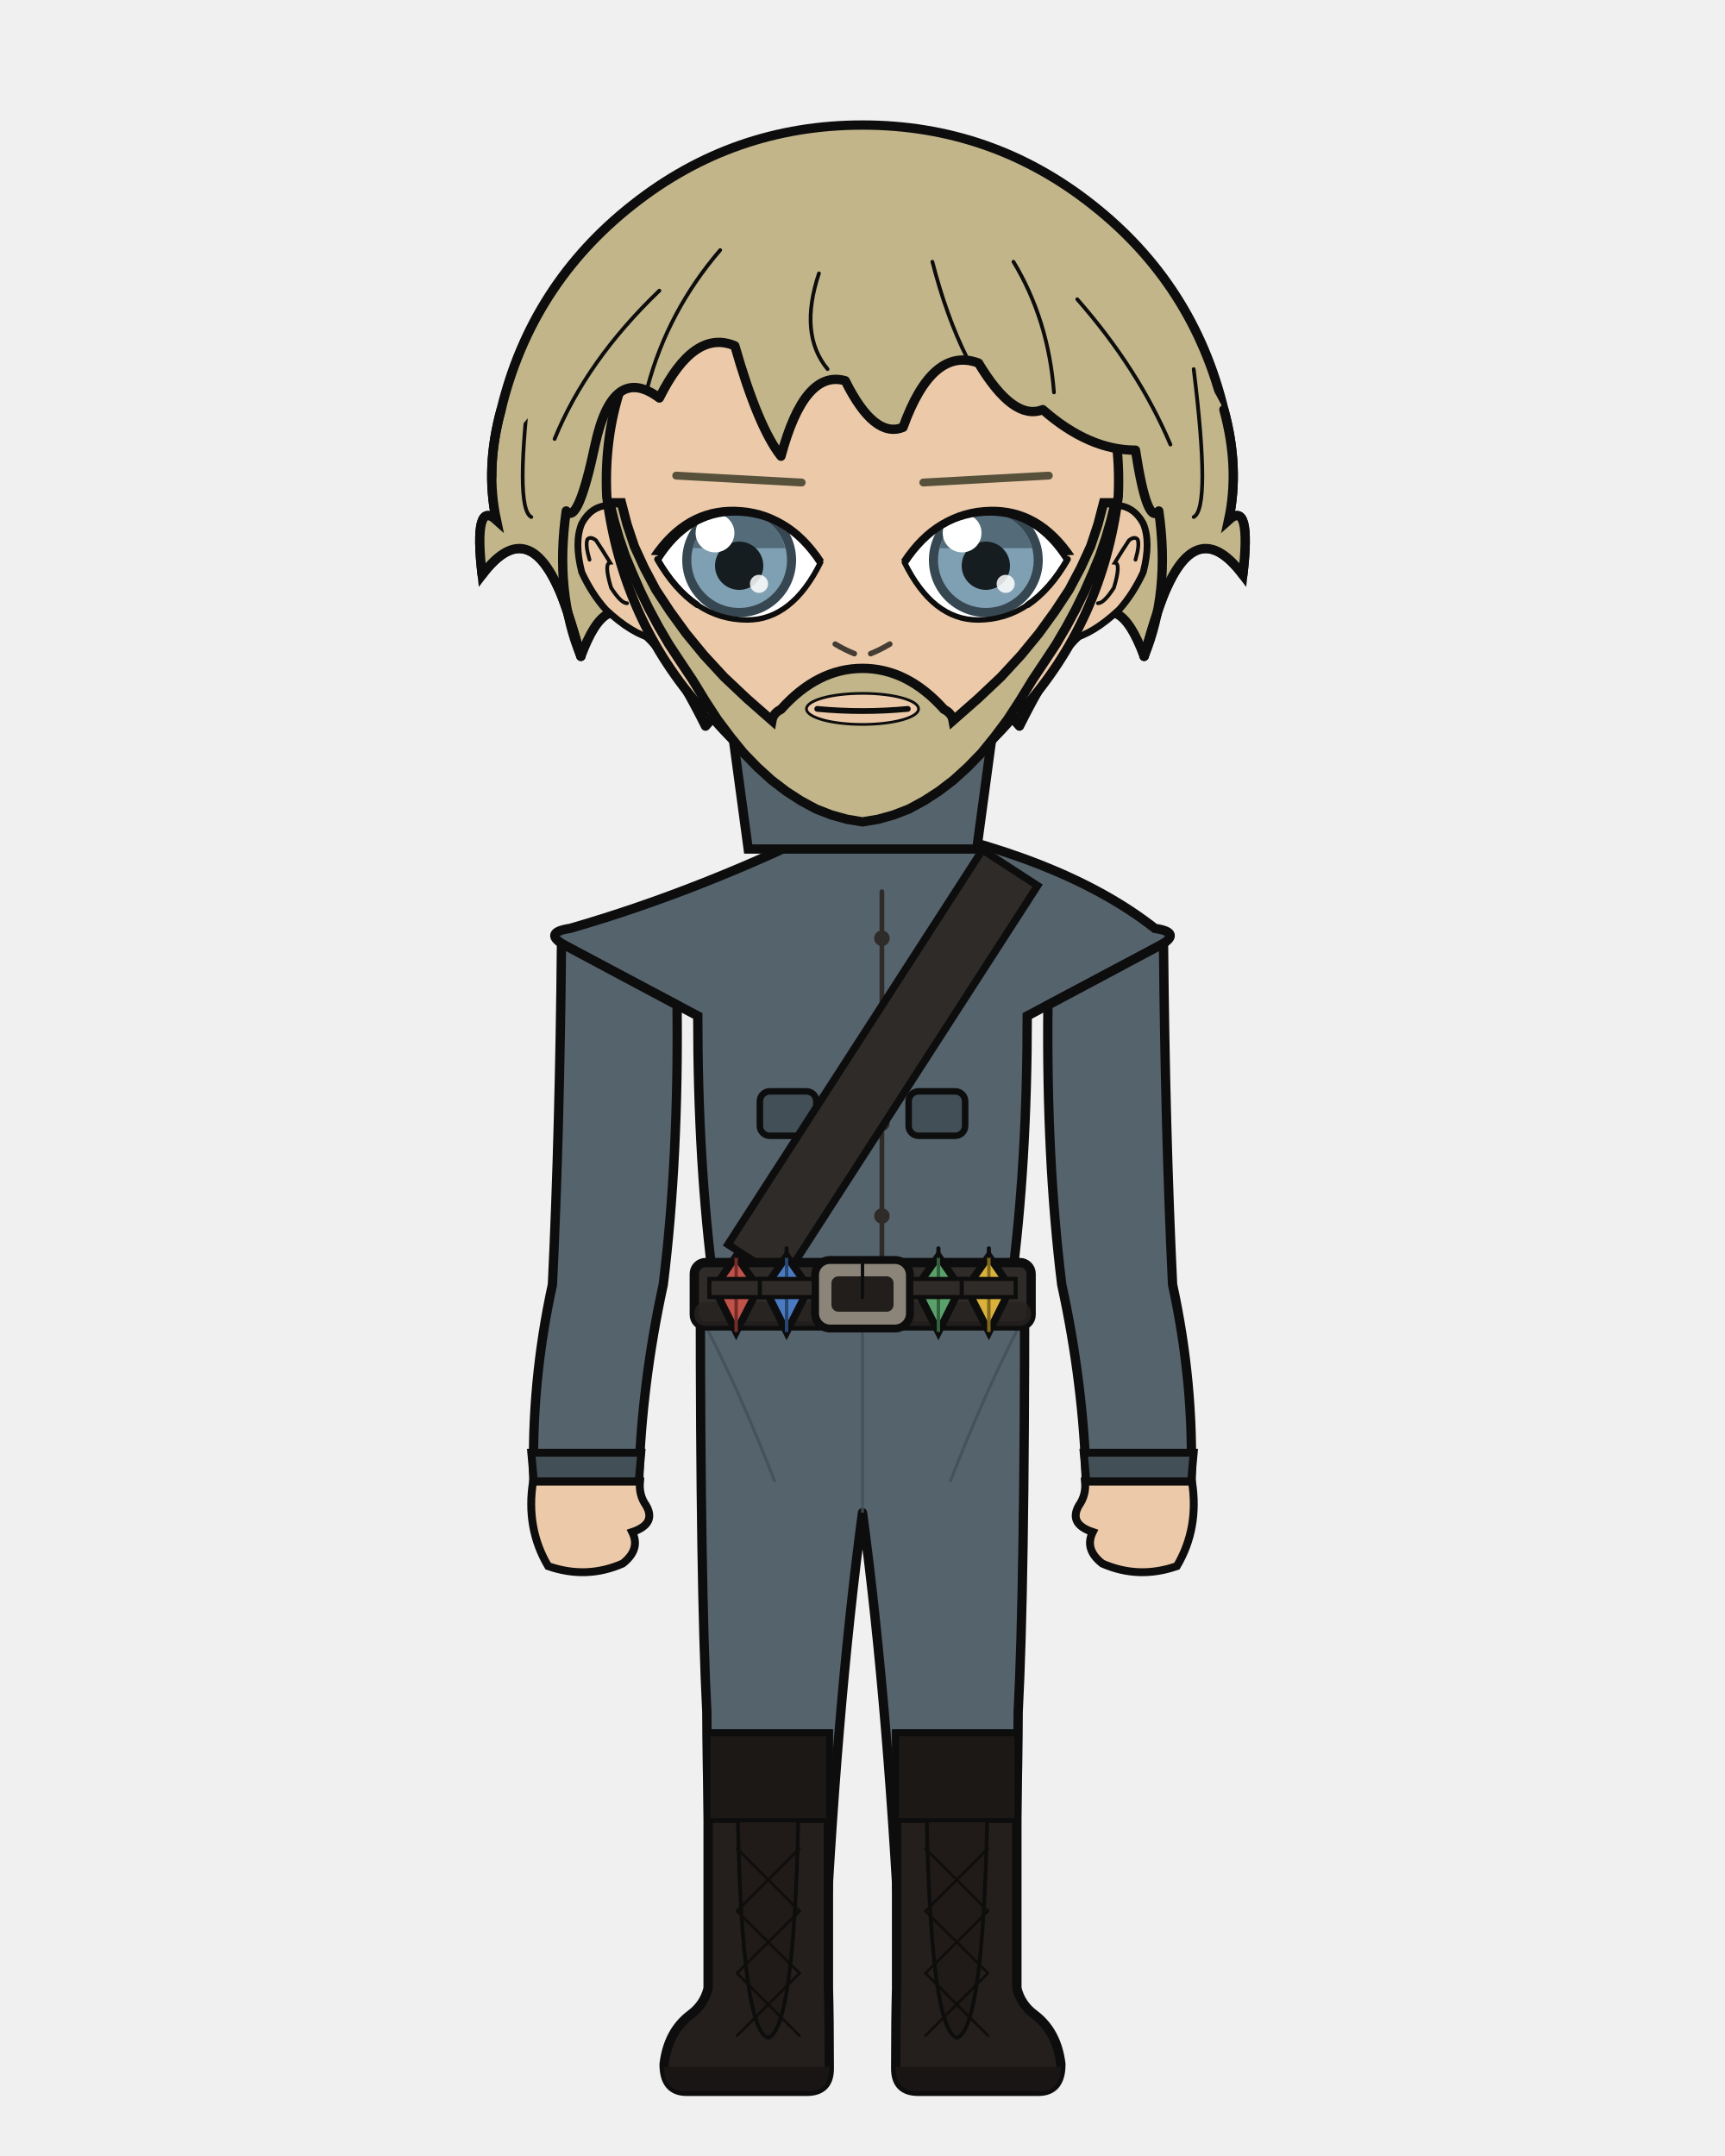
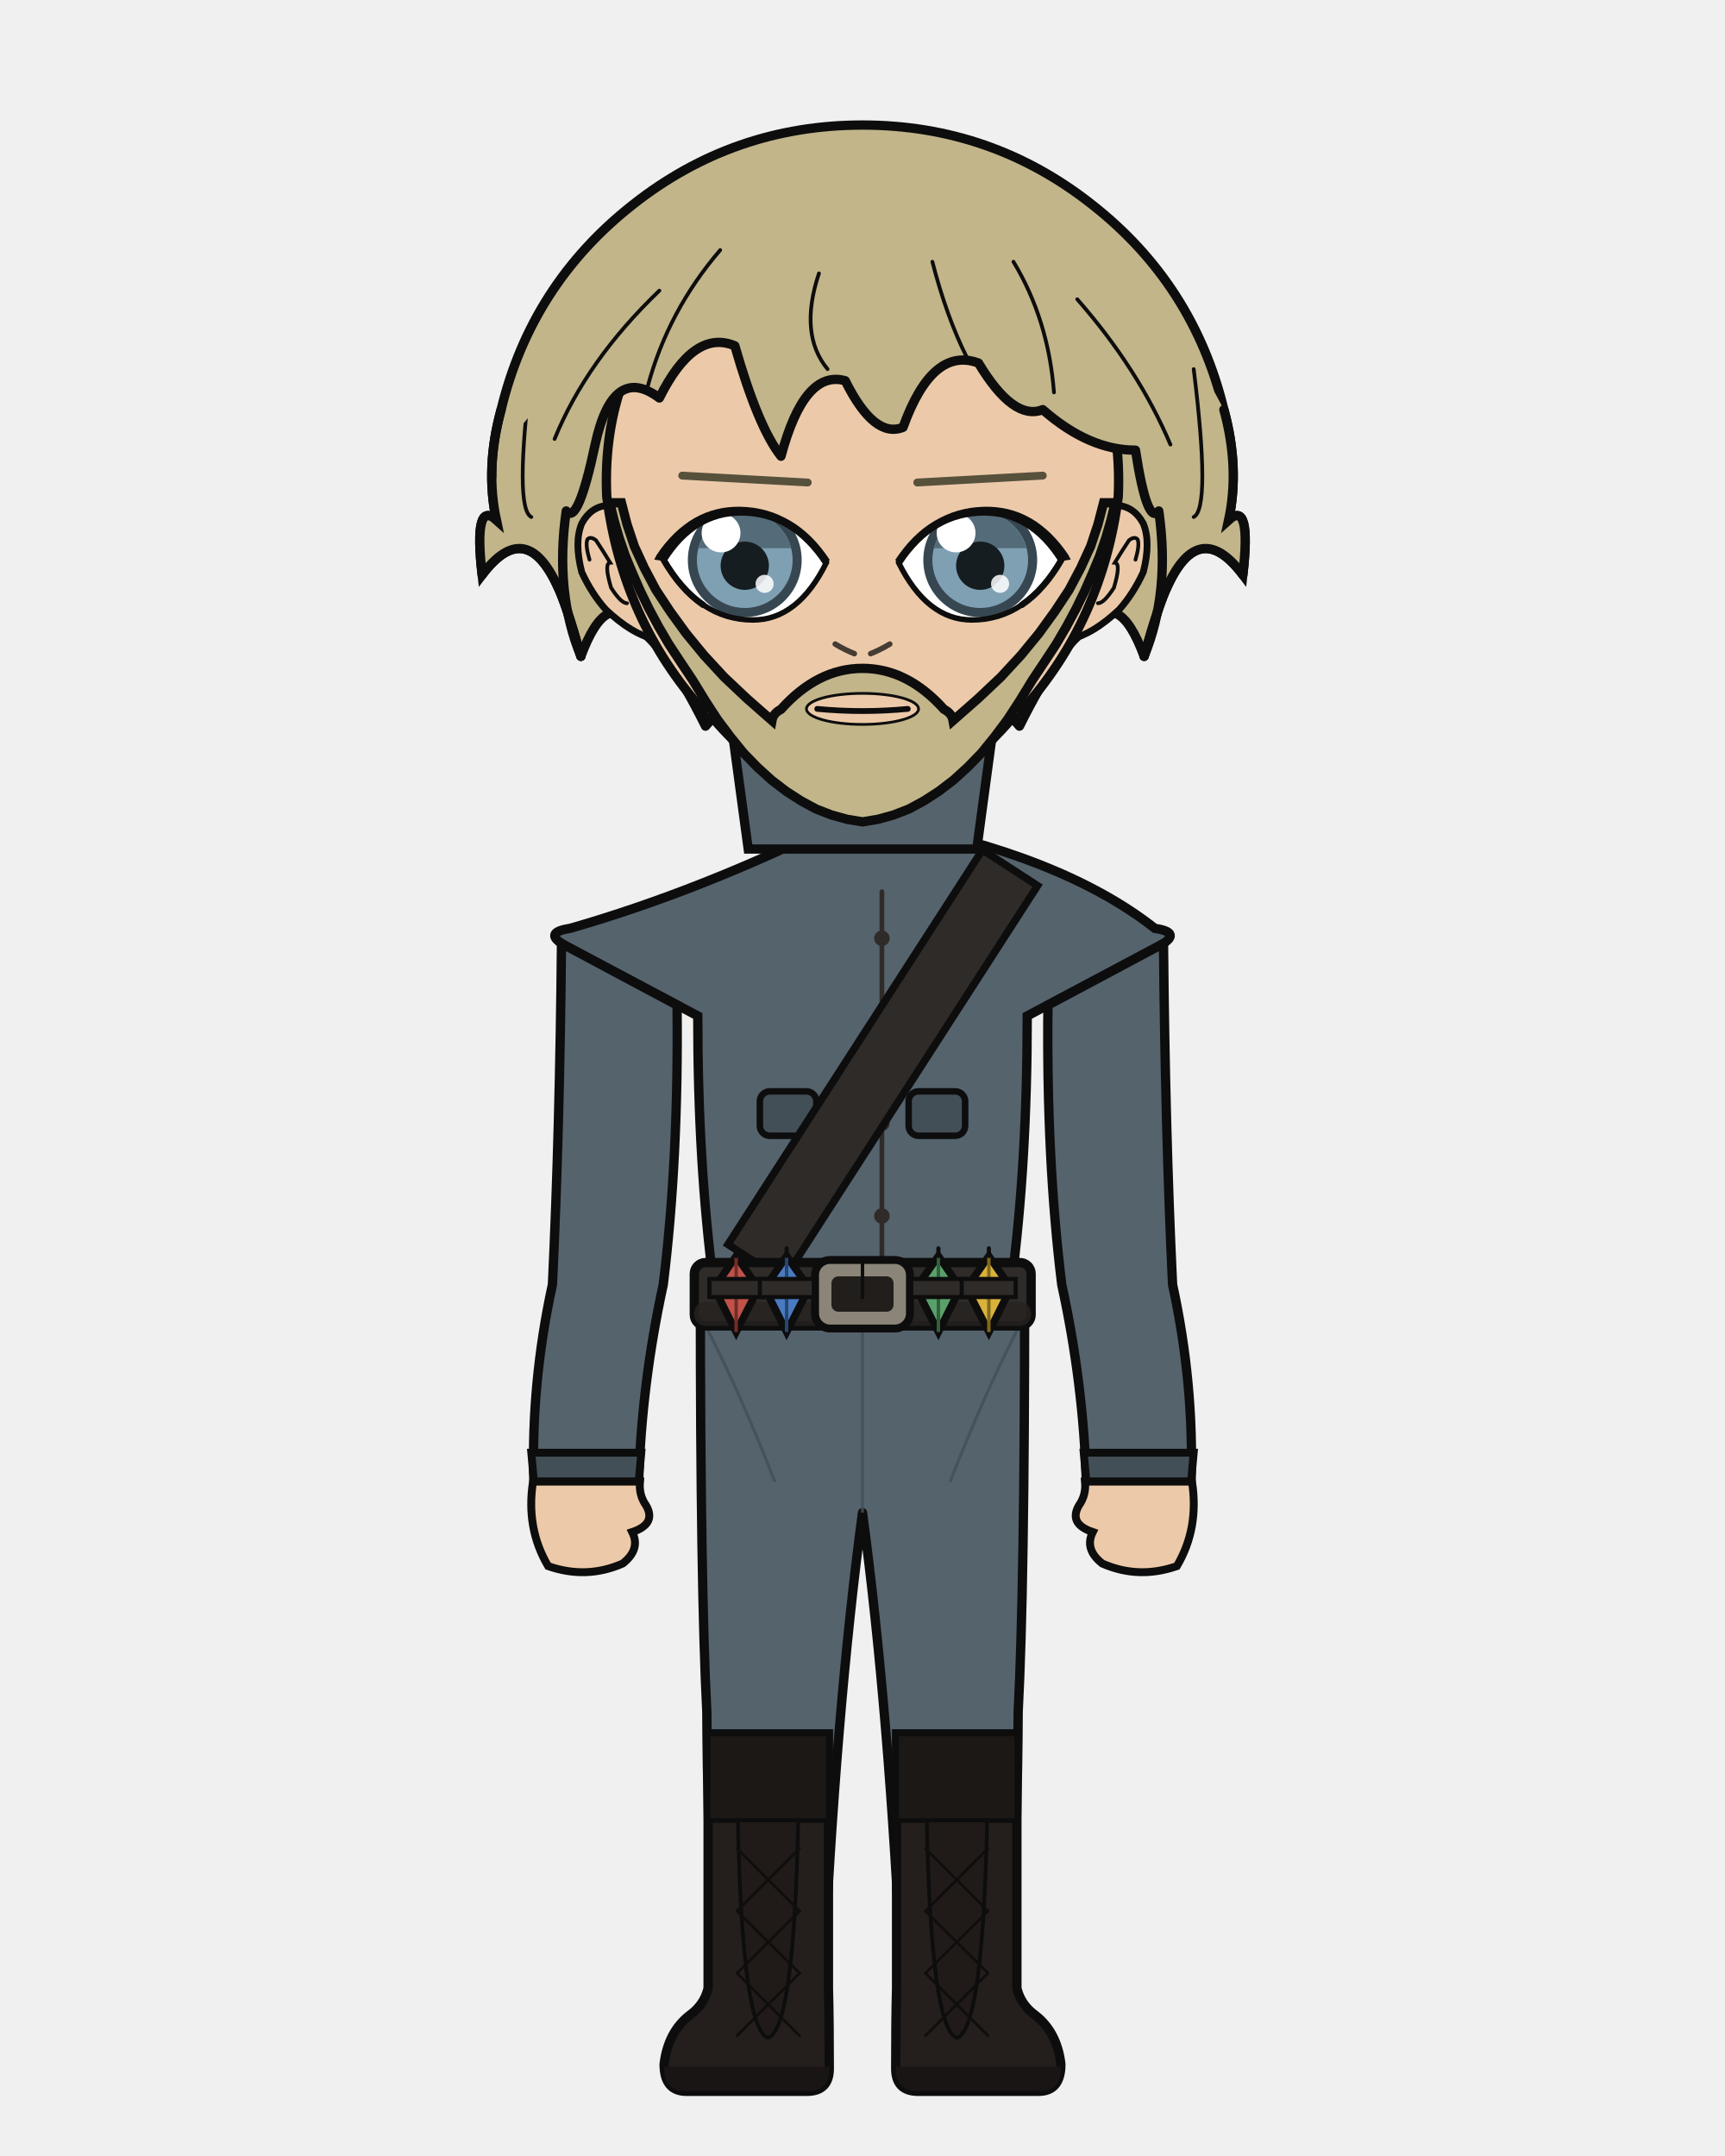
<svg xmlns="http://www.w3.org/2000/svg" width="400" height="500" viewBox="0 0 400 500">
  <defs>
    <clipPath id="hair-front">
      <path d="M 134.7 152.2 Q 128.6 137.4 131.3 118.5 Q 134.0 122.0 138.0 103.1 Q 142.1 84.2 152.9 92.3 Q 160.9 76.2 170.4 80.2 Q 175.8 99.1 181.1 105.8 Q 186.5 85.6 196.0 88.3 Q 202.7 101.8 209.4 99.1 Q 216.2 80.2 226.9 84.2 Q 235.0 97.7 241.8 95.0 Q 252.5 104.4 263.3 104.4 Q 266.0 122.0 268.7 118.5 Q 271.4 137.4 265.3 152.2 Q 268.7 140.1 270.7 136.0 Q 278.1 119.9 288.2 133.3 Q 290.2 115.8 284.9 120.6 Q 287.5 108.5 283.8 95.0 Q 270.8 69.8 249.2 52.8 Q 227.5 35.8 200.0 35.8 Q 172.5 35.8 150.8 52.8 Q 129.2 69.8 122.7 96.6 Q 112.5 108.5 115.1 120.6 Q 109.8 115.8 111.8 133.3 Q 121.9 119.9 129.3 136.0 Q 131.3 140.1 134.7 152.2 Z" />
    </clipPath>
  </defs>
  <path d="M 116.2 95.0 Q 123.2 66.0 146.7 47.5 Q 170.1 29.0 200.0 29.0 Q 229.9 29.0 253.3 47.5 Q 276.8 66.0 283.8 95.0 Q 287.5 108.5 284.9 120.6 Q 290.2 115.8 288.2 133.3 Q 278.1 119.9 270.7 136.0 Q 268.7 140.1 265.3 152.2 Q 259.3 136.0 252.5 145.5 Q 245.8 149.5 236.4 168.4 Q 220.2 149.5 200.0 153.5 Q 179.8 149.5 163.6 168.4 Q 154.2 149.5 147.5 145.5 Q 140.7 136.0 134.7 152.2 Q 131.3 140.1 129.3 136.0 Q 121.9 119.9 111.8 133.3 Q 109.8 115.8 115.1 120.6 Q 112.5 108.5 116.2 95.0 Z" fill="#c2b58a" />
  <path d="M 116.2 95.0 Q 123.2 66.0 146.7 47.5 Q 170.1 29.0 200.0 29.0 Q 229.9 29.0 253.3 47.5 Q 276.8 66.0 283.8 95.0 Q 287.5 108.5 284.9 120.6 Q 290.2 115.8 288.2 133.3 Q 278.1 119.9 270.7 136.0 Q 268.7 140.1 265.3 152.2 Q 259.3 136.0 252.5 145.5 Q 245.8 149.5 236.4 168.4 Q 220.2 149.5 200.0 153.5 Q 179.8 149.5 163.6 168.4 Q 154.2 149.5 147.5 145.5 Q 140.7 136.0 134.7 152.2 Q 131.3 140.1 129.3 136.0 Q 121.9 119.9 111.8 133.3 Q 109.8 115.8 115.1 120.6 Q 112.5 108.5 116.2 95.0 Z" fill="none" stroke="#0d0d0d" stroke-width="2.16" stroke-linecap="round" stroke-linejoin="round" />
  <path d="M 181.9 199.2 Q 167.3 215.1 138.8 223.6 Q 134.5 224.9 134.5 229.2 Q 134.5 235.6 150.3 235.6 L 152.7 235.6 L 152.7 231.3 L 166.1 231.3 Q 166.1 269.9 169.8 297.9 Q 169.8 318.7 169.8 335.7 L 194.2 335.7 L 200.0 335.7 L 205.8 335.7 L 230.2 335.7 Q 230.2 318.7 230.2 297.9 Q 233.9 269.9 233.9 235.6 L 233.9 231.3 L 247.3 231.3 L 247.3 235.6 L 249.7 235.6 Q 265.5 235.6 265.5 229.2 Q 265.5 224.9 261.2 223.6 Q 240.6 206.9 218.1 199.2 Z" fill="#eccaa9" stroke="#0d0d0d" stroke-width="2.16" />
  <rect x="181.9" y="172.5" width="36.3" height="38.0" rx="12.7" fill="#eccaa9" />
  <line x1="181.9" y1="172.5" x2="181.9" y2="199.2" stroke="#0d0d0d" stroke-width="2.16" />
  <line x1="218.1" y1="172.5" x2="218.1" y2="199.2" stroke="#0d0d0d" stroke-width="2.16" />
  <path d="M 162.4 300.1 L 237.6 300.1 Q 237.6 367.9 236.1 397.0 Q 236.0 419.4 234.6 461.1 L 209.2 461.1 Q 206.2 397.0 200.0 350.8 Q 193.8 397.0 190.8 461.1 L 165.4 461.1 Q 164.0 419.4 163.9 397.0 Q 162.4 367.9 162.4 300.1 Z" fill="#55636d" stroke="#0d0d0d" stroke-width="2.16" stroke-linejoin="round" />
  <line x1="200.0" y1="306.2" x2="200.0" y2="350.8" stroke="#424f57" stroke-width="0.71" opacity="0.8" />
  <path d="M 164.0 308.2 Q 171.8 323.4 179.7 343.7" fill="none" stroke="#424f57" stroke-width="0.71" opacity="0.8" />
  <path d="M 236.0 308.2 Q 228.2 323.4 220.3 343.7" fill="none" stroke="#424f57" stroke-width="0.71" opacity="0.8" />
  <path d="M 192.1 402.1 L 192.1 461.1 Q 192.3 468.3 192.3 479.7 Q 192.3 485.0 187.1 485.0 L 159.2 485.0 Q 154.0 485.0 154.0 478.7 Q 154.9 471.2 160.0 467.3 Q 163.3 464.9 164.2 461.1 L 164.2 402.1 Z" fill="#241f1d" stroke="#0d0d0d" stroke-width="2.16" />
  <path d="M 192.3 479.3 L 154.0 479.3 L 154.0 479.7 Q 154.0 485.0 159.2 485.0 L 187.1 485.0 Q 192.3 485.0 192.3 479.7 Z" fill="#191514" />
  <rect x="164.2" y="402.1" width="27.9" height="20.1" fill="#1c1816" stroke="#0d0d0d" stroke-width="1.11" />
  <path d="M 171.1 422.2 L 185.1 422.2 Q 184.1 470.7 178.1 472.6 Q 172.1 470.7 171.1 422.2 Z" fill="#201b19" stroke="#0d0d0d" stroke-width="0.87" />
  <line x1="185.4" y1="428.7" x2="170.9" y2="443.2" stroke="#100e0d" stroke-width="0.63" stroke-linecap="round" />
  <line x1="170.9" y1="428.7" x2="185.4" y2="443.2" stroke="#100e0d" stroke-width="0.63" stroke-linecap="round" />
  <line x1="185.4" y1="443.2" x2="170.9" y2="457.6" stroke="#100e0d" stroke-width="0.63" stroke-linecap="round" />
  <line x1="170.9" y1="443.2" x2="185.4" y2="457.6" stroke="#100e0d" stroke-width="0.63" stroke-linecap="round" />
  <line x1="185.4" y1="457.6" x2="170.9" y2="472.1" stroke="#100e0d" stroke-width="0.63" stroke-linecap="round" />
  <line x1="170.9" y1="457.6" x2="185.4" y2="472.1" stroke="#100e0d" stroke-width="0.63" stroke-linecap="round" />
  <path d="M 207.9 402.1 L 207.9 461.1 Q 207.7 468.3 207.7 479.7 Q 207.7 485.0 212.9 485.0 L 240.8 485.0 Q 246.0 485.0 246.0 478.7 Q 245.1 471.2 240.0 467.3 Q 236.7 464.9 235.8 461.1 L 235.8 402.1 Z" fill="#241f1d" stroke="#0d0d0d" stroke-width="2.16" />
  <path d="M 207.7 479.3 L 246.0 479.3 L 246.0 479.7 Q 246.0 485.0 240.8 485.0 L 212.9 485.0 Q 207.7 485.0 207.7 479.7 Z" fill="#191514" />
  <rect x="207.9" y="402.1" width="27.9" height="20.1" fill="#1c1816" stroke="#0d0d0d" stroke-width="1.11" />
  <path d="M 214.9 422.2 L 228.9 422.2 Q 227.9 470.7 221.9 472.6 Q 215.9 470.7 214.9 422.2 Z" fill="#201b19" stroke="#0d0d0d" stroke-width="0.87" />
  <line x1="229.1" y1="428.7" x2="214.6" y2="443.2" stroke="#100e0d" stroke-width="0.63" stroke-linecap="round" />
  <line x1="214.6" y1="428.7" x2="229.1" y2="443.2" stroke="#100e0d" stroke-width="0.63" stroke-linecap="round" />
  <line x1="229.1" y1="443.2" x2="214.6" y2="457.6" stroke="#100e0d" stroke-width="0.63" stroke-linecap="round" />
  <line x1="214.6" y1="443.2" x2="229.1" y2="457.6" stroke="#100e0d" stroke-width="0.63" stroke-linecap="round" />
  <line x1="229.1" y1="457.6" x2="214.6" y2="472.1" stroke="#100e0d" stroke-width="0.63" stroke-linecap="round" />
  <line x1="214.6" y1="457.6" x2="229.1" y2="472.1" stroke="#100e0d" stroke-width="0.63" stroke-linecap="round" />
  <path d="M 194.9 190.5 Q 162.8 206.5 132.2 215.3 Q 125.5 216.3 131.4 219.5 L 161.8 235.6 Q 161.8 269.9 165.5 297.9 Q 165.2 299.1 165.2 300.1 L 234.8 300.1 Q 234.8 299.1 234.5 297.9 Q 238.2 269.9 238.2 235.6 L 268.6 219.5 Q 274.5 216.3 267.8 215.3 Q 246.2 198.3 205.1 190.5 L 200.0 195.6 Z" fill="#55636d" stroke="#0d0d0d" stroke-width="2.16" />
  <path d="M 204.5 206.8 L 204.5 292.8" fill="none" stroke="#2f2b28" stroke-width="1.11" stroke-linecap="round" />
  <circle cx="204.5" cy="217.6" r="1.8" fill="#2f2b28" />
  <circle cx="204.5" cy="239.1" r="1.8" fill="#2f2b28" />
  <circle cx="204.5" cy="260.5" r="1.8" fill="#2f2b28" />
  <circle cx="204.5" cy="282.0" r="1.8" fill="#2f2b28" />
  <rect x="176.2" y="253.1" width="13.1" height="10.3" rx="2.3" fill="#424f57" stroke="#0d0d0d" stroke-width="1.51" />
  <rect x="210.7" y="253.1" width="13.1" height="10.3" rx="2.3" fill="#424f57" stroke="#0d0d0d" stroke-width="1.51" />
  <path d="M 227.8 197.1 L 168.8 288.6 L 181.6 296.9 L 240.6 205.4 Z" fill="#2f2b28" stroke="#0d0d0d" stroke-width="1.73" />
  <rect x="161.0" y="292.8" width="78.1" height="14.7" rx="2.6" fill="#2f2b28" stroke="#0d0d0d" stroke-width="2.16" />
  <rect x="161.0" y="301.9" width="78.1" height="5.6" rx="2.6" fill="#262220" opacity="0.8" />
  <rect x="189.0" y="292.2" width="22.0" height="15.9" rx="3.5" fill="#8a8578" stroke="#0d0d0d" stroke-width="1.83" />
  <rect x="192.8" y="296.0" width="14.4" height="8.2" rx="1.6" fill="#211e1c" />
  <line x1="200.0" y1="292.2" x2="200.0" y2="300.9" stroke="#0d0d0d" stroke-width="0.79" stroke-linecap="round" />
  <rect x="215.4" y="293.9" width="3.2" height="12.3" rx="1.0" fill="#211e1c" stroke="#0d0d0d" stroke-width="0.87" />
  <path d="M 170.7 291.3 L 175.9 298.7 L 170.7 308.9 L 165.6 298.7 Z" fill="#c0524a" stroke="#0d0d0d" stroke-width="1.73" />
  <line x1="170.7" y1="291.3" x2="170.7" y2="308.9" stroke="#732c27" stroke-width="0.79" />
  <line x1="170.7" y1="289.5" x2="170.7" y2="291.3" stroke="#0d0d0d" stroke-width="0.95" stroke-linecap="round" />
  <rect x="164.5" y="296.6" width="12.5" height="4.2" fill="#2f2b28" stroke="#0d0d0d" stroke-width="0.95" />
  <path d="M 182.4 291.3 L 187.6 298.7 L 182.4 308.9 L 177.3 298.7 Z" fill="#4a7ac0" stroke="#0d0d0d" stroke-width="1.73" />
  <line x1="182.4" y1="291.3" x2="182.4" y2="308.9" stroke="#274673" stroke-width="0.79" />
  <line x1="182.4" y1="289.5" x2="182.4" y2="291.3" stroke="#0d0d0d" stroke-width="0.95" stroke-linecap="round" />
  <rect x="176.2" y="296.6" width="12.5" height="4.2" fill="#2f2b28" stroke="#0d0d0d" stroke-width="0.95" />
  <path d="M 217.6 291.3 L 222.7 298.7 L 217.6 308.9 L 212.4 298.7 Z" fill="#5aa06a" stroke="#0d0d0d" stroke-width="1.73" />
  <line x1="217.6" y1="291.3" x2="217.6" y2="308.9" stroke="#33603d" stroke-width="0.79" />
  <line x1="217.6" y1="289.5" x2="217.6" y2="291.3" stroke="#0d0d0d" stroke-width="0.95" stroke-linecap="round" />
  <rect x="211.3" y="296.6" width="12.5" height="4.2" fill="#2f2b28" stroke="#0d0d0d" stroke-width="0.95" />
  <path d="M 229.3 291.3 L 234.4 298.7 L 229.3 308.9 L 224.1 298.7 Z" fill="#d9b23c" stroke="#0d0d0d" stroke-width="1.73" />
  <line x1="229.3" y1="291.3" x2="229.3" y2="308.9" stroke="#82691c" stroke-width="0.79" />
  <line x1="229.3" y1="289.5" x2="229.3" y2="291.3" stroke="#0d0d0d" stroke-width="0.95" stroke-linecap="round" />
  <rect x="223.0" y="296.6" width="12.5" height="4.2" fill="#2f2b28" stroke="#0d0d0d" stroke-width="0.95" />
  <path d="M 157.0 233.1 L 130.2 218.8 Q 129.8 262.3 128.1 297.9 Q 123.1 320.8 123.8 343.6 L 148.1 343.6 Q 148.8 320.8 153.8 297.9 Q 157.4 268.7 157.0 233.1 Z" fill="#55636d" stroke="#0d0d0d" stroke-width="2.16" />
  <path d="M 123.2 336.9 L 148.7 336.9 L 148.1 343.6 L 123.8 343.6 Z" fill="#424f57" stroke="#0d0d0d" stroke-width="1.83" />
  <path d="M 123.6 343.6 Q 121.9 354.4 127.1 363.2 Q 136.0 366.3 144.4 362.6 Q 148.6 359.3 146.6 355.3 Q 152.3 353.4 149.8 349.1 Q 148.1 346.7 148.4 343.6 Z" fill="#eccaa9" stroke="#0d0d0d" stroke-width="1.83" />
  <path d="M 243.0 233.1 L 269.8 218.8 Q 270.2 262.3 271.9 297.9 Q 276.9 320.8 276.2 343.6 L 251.9 343.6 Q 251.2 320.8 246.2 297.9 Q 242.6 268.7 243.0 233.1 Z" fill="#55636d" stroke="#0d0d0d" stroke-width="2.16" />
  <path d="M 251.3 336.9 L 276.8 336.9 L 276.2 343.6 L 251.9 343.6 Z" fill="#424f57" stroke="#0d0d0d" stroke-width="1.83" />
  <path d="M 276.4 343.6 Q 278.1 354.4 272.9 363.2 Q 264.0 366.3 255.6 362.6 Q 251.4 359.3 253.4 355.3 Q 247.7 353.4 250.2 349.1 Q 251.9 346.7 251.6 343.6 Z" fill="#eccaa9" stroke="#0d0d0d" stroke-width="1.83" />
  <path d="M 169.2 165.1 L 230.8 165.1 L 226.5 196.9 L 173.5 196.9 Z" fill="#55636d" stroke="#0d0d0d" stroke-width="2.16" />
  <path d="M 200.0 165.1 L 200.0 182.6" fill="none" stroke="#0d0d0d" stroke-width="1.11" />
  <path d="M 140.9 117.2 Q 137.0 117.5 134.9 121.4 Q 133.1 125.7 134.9 132.7 Q 137.2 137.7 140.5 141.4 Q 146.6 147.1 151.7 148.2 Z" fill="#eccaa9" />
  <path d="M 140.9 117.2 Q 137.0 117.5 134.9 121.4 Q 133.1 125.7 134.9 132.7 Q 137.2 137.7 140.5 141.4 Q 146.6 147.1 151.7 148.2" fill="none" stroke="#0d0d0d" stroke-width="1.58" stroke-linecap="round" />
  <path d="M 136.7 129.8 Q 135.7 126.4 136.2 125.1 Q 136.9 124.3 138.2 125.3 Q 139.8 127.7 141.5 130.5 Q 140.0 130.6 141.7 136.3 Q 144.0 139.9 145.4 139.9" fill="none" stroke="#0d0d0d" stroke-width="0.87" stroke-linecap="round" />
  <path d="M 259.1 117.2 Q 263.0 117.5 265.1 121.4 Q 266.9 125.7 265.1 132.7 Q 262.8 137.7 259.5 141.4 Q 253.4 147.1 248.3 148.2 Z" fill="#eccaa9" />
  <path d="M 259.1 117.2 Q 263.0 117.5 265.1 121.4 Q 266.9 125.7 265.1 132.7 Q 262.8 137.7 259.5 141.4 Q 253.4 147.1 248.3 148.2" fill="none" stroke="#0d0d0d" stroke-width="1.58" stroke-linecap="round" />
  <path d="M 263.3 129.8 Q 264.3 126.4 263.8 125.1 Q 263.1 124.3 261.8 125.3 Q 260.2 127.7 258.5 130.5 Q 260.0 130.6 258.3 136.3 Q 256.0 139.9 254.6 139.9" fill="none" stroke="#0d0d0d" stroke-width="0.87" stroke-linecap="round" />
  <path d="M 200.0 47.9 Q 225.1 47.9 242.9 67.6 Q 260.6 87.3 259.3 115.2 Q 255.6 143.9 237.0 164.7 Q 220.1 185.9 200.0 185.9 Q 179.9 185.9 163.0 164.7 Q 144.4 143.9 140.7 115.2 Q 139.4 87.3 157.1 67.6 Q 174.9 47.9 200.0 47.9 Z" fill="#eccaa9" />
  <path d="M 163.0 164.7 Q 144.4 143.9 140.7 115.2 Q 139.4 87.3 157.1 67.6 Q 174.9 47.9 200.0 47.9 Q 225.1 47.9 242.9 67.6 Q 260.6 87.3 259.3 115.2 Q 255.6 143.9 237.0 164.7" fill="none" stroke="#0d0d0d" stroke-width="2.16" stroke-linecap="round" />
  <path d="M 237.0 164.7 Q 220.1 185.9 200.0 185.9 Q 179.9 185.9 163.0 164.7" fill="none" stroke="#0d0d0d" stroke-width="0.95" stroke-linecap="round" />
  <path d="M 141.4 116.6 L 142.4 120.7 L 143.6 124.8 L 145.0 128.9 L 146.7 133.0 L 148.5 137.1 L 150.5 141.2 L 152.7 145.3 L 155.1 149.4 L 157.8 153.5 L 160.6 157.7 L 160.6 157.7 L 163.6 162.6 L 166.4 166.9 L 169.4 170.9 L 172.4 174.6 L 175.6 177.9 L 178.9 180.9 L 182.3 183.5 L 185.7 185.7 L 189.2 187.6 L 192.8 189.0 L 196.4 190.0 L 200.0 190.6 L 203.6 190.0 L 207.2 189.0 L 210.8 187.6 L 214.3 185.7 L 217.7 183.5 L 221.1 180.9 L 224.4 177.9 L 227.6 174.6 L 230.6 170.9 L 233.6 166.9 L 236.4 162.6 L 239.4 157.7 L 242.2 153.5 L 244.9 149.4 L 247.3 145.3 L 249.5 141.2 L 251.5 137.1 L 253.3 133.0 L 255.0 128.9 L 256.4 124.8 L 257.6 120.7 L 258.6 116.6 L 255.9 116.6 L 254.6 121.6 L 252.9 126.7 L 250.6 131.7 L 247.9 136.8 L 244.6 141.8 L 240.9 146.9 L 236.8 151.9 L 232.1 157.0 L 226.8 162.0 L 221.0 167.1 Q 220.7 165.4 218.9 164.5 Q 210.4 155.0 200.0 155.0 Q 189.6 155.0 181.1 164.5 Q 179.3 165.4 179.0 167.1 L 173.2 162.0 L 167.9 157.0 L 163.2 151.9 L 159.1 146.9 L 155.4 141.8 L 152.1 136.8 L 149.4 131.7 L 147.1 126.7 L 145.4 121.6 L 144.1 116.6 Z" fill="#c2b58a" stroke="#0d0d0d" stroke-width="2.16" />
  <ellipse cx="200.0" cy="164.4" rx="13.0" ry="3.6" fill="#eccaa9" stroke="#0d0d0d" stroke-width="0.63" />
-   <line x1="185.9" y1="111.9" x2="156.8" y2="110.3" stroke="#57513c" stroke-width="1.83" stroke-linecap="round" />
+   <line x1="187.3" y1="111.9" x2="158.2" y2="110.3" stroke="#57513c" stroke-width="1.83" stroke-linecap="round" />
  <defs>
    <clipPath id="eye-l">
-       <path d="M 190.3 130.4 Q 182.6 118.7 170.4 118.7 Q 159.4 118.7 152.4 129.7 Q 160.5 143.8 173.3 143.8 Q 183.7 143.8 190.3 130.4 Z" />
+       <path d="M 191.7 130.4 Q 184.0 118.7 171.8 118.7 Q 160.8 118.7 153.8 129.7 Q 161.9 143.8 174.6 143.8 Q 185.1 143.8 191.7 130.4 Z" />
    </clipPath>
  </defs>
-   <path d="M 190.3 130.4 Q 182.6 118.7 170.4 118.7 Q 159.4 118.7 152.4 129.7 Q 160.5 143.8 173.3 143.8 Q 183.7 143.8 190.3 130.4 Z" fill="white" stroke="none" />
+   <path d="M 191.7 130.4 Q 184.0 118.7 171.8 118.7 Q 160.8 118.7 153.8 129.7 Q 161.9 143.8 174.6 143.8 Q 185.1 143.8 191.7 130.4 Z" fill="white" stroke="none" />
  <g clip-path="url(#eye-l)">
-     <circle cx="171.4" cy="129.9" r="13.2" fill="#374751" />
-     <circle cx="171.4" cy="129.9" r="11.1" fill="#7fa0b3" />
-     <path d="M 160.64 127.14 A 11.07 11.07 0 0 1 182.09 127.14 Z" fill="#546c7a" />
-     <circle cx="171.4" cy="131.2" r="5.6" fill="#161d20" />
-     <circle cx="165.8" cy="123.6" r="4.5" fill="white" />
-     <circle cx="176.0" cy="135.4" r="2.1" fill="white" opacity="0.85" />
+     <circle cx="172.7" cy="129.9" r="13.2" fill="#374751" />
+     <circle cx="172.7" cy="129.9" r="11.1" fill="#7fa0b3" />
+     <path d="M 162.01 127.14 A 11.07 11.07 0 0 1 183.46 127.14 Z" fill="#546c7a" />
+     <circle cx="172.7" cy="131.2" r="5.6" fill="#161d20" />
+     <circle cx="167.2" cy="123.6" r="4.5" fill="white" />
+     <circle cx="177.3" cy="135.4" r="2.1" fill="white" opacity="0.85" />
  </g>
-   <path d="M 152.43 129.69 L 153.46 131.40 L 154.52 132.99 L 155.62 134.48 L 156.76 135.85 L 157.93 137.12 L 159.14 138.27 L 160.39 139.32 L 161.67 140.26 L 162.99 141.08 L 164.35 141.80 L 165.74 142.40 L 167.17 142.90 L 168.64 143.28 L 170.14 143.56 L 171.68 143.72 L 173.26 143.78 L 174.55 143.72 L 175.81 143.57 L 177.04 143.31 L 178.24 142.94 L 179.41 142.47 L 180.55 141.89 L 181.66 141.21 L 182.74 140.43 L 183.79 139.54 L 184.81 138.55 L 185.80 137.45 L 186.76 136.25 L 187.69 134.94 L 188.59 133.53 L 189.46 132.01 L 190.30 130.39" fill="none" stroke="#0d0d0d" stroke-width="1.27" stroke-linecap="round" />
-   <path d="M 152.43 129.69 L 153.46 131.40 L 154.52 132.99 L 155.62 134.48 L 156.76 135.85 L 157.93 137.12 L 159.14 138.27 L 160.39 139.32 L 161.67 140.26" fill="none" stroke="#0d0d0d" stroke-width="1.47" stroke-linecap="round" />
-   <path d="M 191.05 129.87 L 190.06 128.43 L 189.02 127.07 L 187.94 125.79 L 186.82 124.61 L 185.66 123.52 L 184.46 122.52 L 183.22 121.62 L 181.94 120.81 L 180.63 120.09 L 179.29 119.45 L 177.91 118.89 L 176.49 118.43 L 175.03 118.06 L 173.53 117.78 L 171.99 117.61 L 170.42 117.52 L 168.98 117.53 L 167.57 117.63 L 166.18 117.82 L 164.81 118.10 L 163.48 118.48 L 162.17 118.95 L 160.89 119.52 L 159.64 120.17 L 158.43 120.92 L 157.24 121.77 L 156.10 122.70 L 154.98 123.73 L 153.90 124.84 L 152.86 126.04 L 151.85 127.33 L 150.90 128.68 L 152.43 128.77 L 153.19 130.20 L 154.07 128.88 L 154.96 127.67 L 155.88 126.54 L 156.83 125.50 L 157.80 124.55 L 158.80 123.69 L 159.83 122.90 L 160.89 122.21 L 161.97 121.59 L 163.09 121.06 L 164.23 120.61 L 165.40 120.24 L 166.61 119.95 L 167.84 119.75 L 169.11 119.63 L 170.42 119.58 L 171.87 119.63 L 173.28 119.76 L 174.65 119.98 L 175.99 120.29 L 177.30 120.68 L 178.57 121.16 L 179.81 121.73 L 181.01 122.39 L 182.19 123.13 L 183.33 123.97 L 184.44 124.89 L 185.52 125.91 L 186.57 127.02 L 187.59 128.22 L 188.58 129.51 L 189.54 130.91 Z" fill="#0d0d0d" stroke="none" />
-   <line x1="214.1" y1="111.9" x2="243.2" y2="110.3" stroke="#57513c" stroke-width="1.83" stroke-linecap="round" />
+   <path d="M 153.80 129.69 L 154.83 131.40 L 155.89 132.99 L 156.99 134.48 L 158.13 135.85 L 159.30 137.12 L 160.51 138.27 L 161.76 139.32 L 163.04 140.26 L 164.36 141.08 L 165.72 141.80 L 167.11 142.40 L 168.54 142.90 L 170.01 143.28 L 171.51 143.56 L 173.05 143.72 L 174.63 143.78 L 175.92 143.72 L 177.18 143.57 L 178.41 143.31 L 179.61 142.94 L 180.78 142.47 L 181.92 141.89 L 183.03 141.21 L 184.11 140.43 L 185.16 139.54 L 186.18 138.55 L 187.17 137.45 L 188.13 136.25 L 189.06 134.94 L 189.96 133.53 L 190.83 132.01 L 191.67 130.39" fill="none" stroke="#0d0d0d" stroke-width="1.27" stroke-linecap="round" />
+   <path d="M 153.80 129.69 L 154.83 131.40 L 155.89 132.99 L 156.99 134.48 L 158.13 135.85 L 159.30 137.12 L 160.51 138.27 L 161.76 139.32 L 163.04 140.26" fill="none" stroke="#0d0d0d" stroke-width="1.47" stroke-linecap="round" />
+   <path d="M 192.42 129.87 L 191.43 128.43 L 190.39 127.07 L 189.31 125.79 L 188.19 124.61 L 187.03 123.52 L 185.83 122.52 L 184.59 121.62 L 183.32 120.81 L 182.00 120.09 L 180.66 119.45 L 179.28 118.89 L 177.86 118.43 L 176.40 118.06 L 174.90 117.78 L 173.36 117.61 L 171.79 117.52 L 170.35 117.53 L 168.94 117.63 L 167.55 117.82 L 166.19 118.10 L 164.85 118.48 L 163.54 118.95 L 162.26 119.52 L 161.01 120.17 L 159.80 120.92 L 158.62 121.77 L 157.47 122.70 L 156.35 123.73 L 155.28 124.84 L 154.23 126.04 L 153.22 127.33 L 152.27 128.68 L 151.70 129.78 L 154.56 130.20 L 155.44 128.88 L 156.33 127.67 L 157.25 126.54 L 158.20 125.50 L 159.17 124.55 L 160.17 123.69 L 161.20 122.90 L 162.26 122.21 L 163.34 121.59 L 164.46 121.06 L 165.60 120.61 L 166.77 120.24 L 167.98 119.95 L 169.22 119.75 L 170.49 119.63 L 171.79 119.58 L 173.24 119.63 L 174.65 119.76 L 176.03 119.98 L 177.36 120.29 L 178.67 120.68 L 179.94 121.16 L 181.18 121.73 L 182.38 122.39 L 183.56 123.13 L 184.70 123.97 L 185.81 124.89 L 186.89 125.91 L 187.94 127.02 L 188.96 128.22 L 189.95 129.51 L 190.91 130.91 Z" fill="#0d0d0d" stroke="none" />
+   <line x1="212.7" y1="111.9" x2="241.8" y2="110.3" stroke="#57513c" stroke-width="1.83" stroke-linecap="round" />
  <defs>
    <clipPath id="eye-r">
-       <path d="M 209.7 130.4 Q 217.4 118.7 229.6 118.7 Q 240.6 118.7 247.6 129.7 Q 239.5 143.8 226.7 143.8 Q 216.3 143.8 209.7 130.4 Z" />
+       <path d="M 208.3 130.4 Q 216.0 118.7 228.2 118.7 Q 239.2 118.7 246.2 129.7 Q 238.1 143.8 225.4 143.8 Q 214.9 143.8 208.3 130.4 Z" />
    </clipPath>
  </defs>
-   <path d="M 209.7 130.4 Q 217.4 118.7 229.6 118.7 Q 240.6 118.7 247.6 129.7 Q 239.5 143.8 226.7 143.8 Q 216.3 143.8 209.7 130.4 Z" fill="white" stroke="none" />
+   <path d="M 208.3 130.4 Q 216.0 118.7 228.2 118.7 Q 239.2 118.7 246.2 129.7 Q 238.1 143.8 225.4 143.8 Q 214.9 143.8 208.3 130.4 Z" fill="white" stroke="none" />
  <g clip-path="url(#eye-r)">
-     <circle cx="228.6" cy="129.9" r="13.2" fill="#374751" />
-     <circle cx="228.6" cy="129.9" r="11.1" fill="#7fa0b3" />
-     <path d="M 217.91 127.14 A 11.07 11.07 0 0 1 239.36 127.14 Z" fill="#546c7a" />
-     <circle cx="228.6" cy="131.2" r="5.6" fill="#161d20" />
-     <circle cx="223.1" cy="123.6" r="4.5" fill="white" />
-     <circle cx="233.2" cy="135.4" r="2.1" fill="white" opacity="0.85" />
+     <circle cx="227.3" cy="129.9" r="13.2" fill="#374751" />
+     <circle cx="227.3" cy="129.9" r="11.1" fill="#7fa0b3" />
+     <path d="M 216.54 127.14 A 11.07 11.07 0 0 1 237.99 127.14 Z" fill="#546c7a" />
+     <circle cx="227.3" cy="131.2" r="5.6" fill="#161d20" />
+     <circle cx="221.7" cy="123.6" r="4.5" fill="white" />
+     <circle cx="231.9" cy="135.4" r="2.1" fill="white" opacity="0.85" />
  </g>
-   <path d="M 247.57 129.69 L 246.54 131.40 L 245.48 132.99 L 244.38 134.48 L 243.24 135.85 L 242.07 137.12 L 240.86 138.27 L 239.61 139.32 L 238.33 140.26 L 237.01 141.08 L 235.65 141.80 L 234.26 142.40 L 232.83 142.90 L 231.36 143.28 L 229.86 143.56 L 228.32 143.72 L 226.74 143.78 L 225.45 143.72 L 224.19 143.57 L 222.96 143.31 L 221.76 142.94 L 220.59 142.47 L 219.45 141.89 L 218.34 141.21 L 217.26 140.43 L 216.21 139.54 L 215.19 138.55 L 214.20 137.45 L 213.24 136.25 L 212.31 134.94 L 211.41 133.53 L 210.54 132.01 L 209.70 130.39" fill="none" stroke="#0d0d0d" stroke-width="1.27" stroke-linecap="round" />
-   <path d="M 247.57 129.69 L 246.54 131.40 L 245.48 132.99 L 244.38 134.48 L 243.24 135.85 L 242.07 137.12 L 240.86 138.27 L 239.61 139.32 L 238.33 140.26" fill="none" stroke="#0d0d0d" stroke-width="1.47" stroke-linecap="round" />
-   <path d="M 208.95 129.87 L 209.94 128.43 L 210.98 127.07 L 212.06 125.79 L 213.18 124.61 L 214.34 123.52 L 215.54 122.52 L 216.78 121.62 L 218.06 120.81 L 219.37 120.09 L 220.71 119.45 L 222.09 118.89 L 223.51 118.43 L 224.97 118.06 L 226.47 117.78 L 228.01 117.61 L 229.58 117.52 L 231.02 117.53 L 232.43 117.63 L 233.82 117.82 L 235.19 118.10 L 236.52 118.48 L 237.83 118.95 L 239.11 119.52 L 240.36 120.17 L 241.57 120.92 L 242.76 121.77 L 243.90 122.70 L 245.02 123.73 L 246.10 124.84 L 247.14 126.04 L 248.15 127.33 L 249.10 128.68 L 247.57 128.77 L 246.81 130.20 L 245.93 128.88 L 245.04 127.67 L 244.12 126.54 L 243.17 125.50 L 242.20 124.55 L 241.20 123.69 L 240.17 122.90 L 239.11 122.21 L 238.03 121.59 L 236.91 121.06 L 235.77 120.61 L 234.60 120.24 L 233.39 119.95 L 232.16 119.75 L 230.89 119.63 L 229.58 119.58 L 228.13 119.63 L 226.72 119.76 L 225.35 119.98 L 224.01 120.29 L 222.70 120.68 L 221.43 121.16 L 220.19 121.73 L 218.99 122.39 L 217.81 123.13 L 216.67 123.97 L 215.56 124.89 L 214.48 125.91 L 213.43 127.02 L 212.41 128.22 L 211.42 129.51 L 210.46 130.91 Z" fill="#0d0d0d" stroke="none" />
+   <path d="M 246.20 129.69 L 245.17 131.40 L 244.11 132.99 L 243.01 134.48 L 241.87 135.85 L 240.70 137.12 L 239.49 138.27 L 238.24 139.32 L 236.96 140.26 L 235.64 141.08 L 234.28 141.80 L 232.89 142.40 L 231.46 142.90 L 229.99 143.28 L 228.49 143.56 L 226.95 143.72 L 225.37 143.78 L 224.08 143.72 L 222.82 143.57 L 221.59 143.31 L 220.39 142.94 L 219.22 142.47 L 218.08 141.89 L 216.97 141.21 L 215.89 140.43 L 214.84 139.54 L 213.82 138.55 L 212.83 137.45 L 211.87 136.25 L 210.94 134.94 L 210.04 133.53 L 209.17 132.01 L 208.33 130.39" fill="none" stroke="#0d0d0d" stroke-width="1.27" stroke-linecap="round" />
+   <path d="M 246.20 129.69 L 245.17 131.40 L 244.11 132.99 L 243.01 134.48 L 241.87 135.85 L 240.70 137.12 L 239.49 138.27 L 238.24 139.32 L 236.96 140.26" fill="none" stroke="#0d0d0d" stroke-width="1.47" stroke-linecap="round" />
+   <path d="M 207.58 129.87 L 208.57 128.43 L 209.61 127.07 L 210.69 125.79 L 211.81 124.61 L 212.97 123.52 L 214.17 122.52 L 215.41 121.62 L 216.68 120.81 L 218.00 120.09 L 219.34 119.45 L 220.72 118.89 L 222.14 118.43 L 223.60 118.06 L 225.10 117.78 L 226.64 117.61 L 228.21 117.52 L 229.65 117.53 L 231.06 117.63 L 232.45 117.82 L 233.81 118.10 L 235.15 118.48 L 236.46 118.95 L 237.74 119.52 L 238.99 120.17 L 240.20 120.92 L 241.38 121.77 L 242.53 122.70 L 243.65 123.73 L 244.72 124.84 L 245.77 126.04 L 246.78 127.33 L 247.73 128.68 L 248.30 129.78 L 245.44 130.20 L 244.56 128.88 L 243.67 127.67 L 242.75 126.54 L 241.80 125.50 L 240.83 124.55 L 239.83 123.69 L 238.80 122.90 L 237.74 122.21 L 236.66 121.59 L 235.54 121.06 L 234.40 120.61 L 233.23 120.24 L 232.02 119.95 L 230.78 119.75 L 229.51 119.63 L 228.21 119.58 L 226.76 119.63 L 225.35 119.76 L 223.97 119.98 L 222.64 120.29 L 221.33 120.68 L 220.06 121.16 L 218.82 121.73 L 217.62 122.39 L 216.44 123.13 L 215.30 123.97 L 214.19 124.89 L 213.11 125.91 L 212.06 127.02 L 211.04 128.22 L 210.05 129.51 L 209.09 130.91 Z" fill="#0d0d0d" stroke="none" />
  <path d="M 193.67 149.37 Q 195.89 150.70 198.11 151.59" fill="none" stroke="#0d0d0d" stroke-width="1.27" opacity="0.75" stroke-linecap="round" />
  <path d="M 206.33 149.37 Q 204.11 150.70 201.89 151.59" fill="none" stroke="#0d0d0d" stroke-width="1.27" opacity="0.75" stroke-linecap="round" />
  <path d="M 189.5 164.4 Q 200.0 165.4 210.5 164.4" fill="none" stroke="#0d0d0d" stroke-width="1.34" stroke-linecap="round" />
  <path d="M 134.7 152.2 Q 128.6 137.4 131.3 118.5 Q 134.0 122.0 138.0 103.1 Q 142.1 84.2 152.9 92.3 Q 160.9 76.2 170.4 80.2 Q 175.8 99.1 181.1 105.8 Q 186.5 85.6 196.0 88.3 Q 202.7 101.8 209.4 99.1 Q 216.2 80.2 226.9 84.2 Q 235.0 97.7 241.8 95.0 Q 252.5 104.4 263.3 104.4 Q 266.0 122.0 268.7 118.5 Q 271.4 137.4 265.3 152.2 Q 268.7 140.1 270.7 136.0 Q 278.1 119.9 288.2 133.3 Q 290.2 115.8 284.9 120.6 Q 287.5 108.5 283.8 95.0 Q 270.8 69.8 249.2 52.8 Q 227.5 35.8 200.0 35.8 Q 172.5 35.8 150.8 52.8 Q 129.2 69.8 122.7 96.6 Q 112.5 108.5 115.1 120.6 Q 109.8 115.8 111.8 133.3 Q 121.9 119.9 129.3 136.0 Q 131.3 140.1 134.7 152.2 Z" fill="#c2b58a" />
  <path d="M 134.7 152.2 Q 128.6 137.4 131.3 118.5 Q 134.0 122.0 138.0 103.1 Q 142.1 84.2 152.9 92.3 Q 160.9 76.2 170.4 80.2 Q 175.8 99.1 181.1 105.8 Q 186.5 85.6 196.0 88.3 Q 202.7 101.8 209.4 99.1 Q 216.2 80.2 226.9 84.2 Q 235.0 97.7 241.8 95.0 Q 252.5 104.4 263.3 104.4 Q 266.0 122.0 268.7 118.5 Q 271.4 137.4 265.3 152.2" fill="none" stroke="#0d0d0d" stroke-width="2.16" stroke-linecap="round" stroke-linejoin="round" />
  <path d="M 265.3 152.2 Q 268.7 140.1 270.7 136.0 Q 278.1 119.9 288.2 133.3 Q 290.2 115.8 284.9 120.6 Q 287.5 108.5 283.8 95.0" fill="none" stroke="#0d0d0d" stroke-width="2.16" stroke-linecap="round" />
  <path d="M 134.7 152.2 Q 131.3 140.1 129.3 136.0 Q 121.9 119.9 111.8 133.3 Q 109.8 115.8 115.1 120.6 Q 112.5 108.5 116.2 95.0" fill="none" stroke="#0d0d0d" stroke-width="2.16" stroke-linecap="round" />
  <path d="M 167.0 58.0 Q 154.9 72.1 150.2 89.6" fill="none" stroke="#0d0d0d" stroke-width="0.87" stroke-linecap="round" clip-path="url(#hair-front)" />
  <path d="M 189.9 63.4 Q 185.2 77.5 191.9 85.6" fill="none" stroke="#0d0d0d" stroke-width="0.87" stroke-linecap="round" clip-path="url(#hair-front)" />
  <path d="M 216.2 60.7 Q 219.5 73.5 224.2 82.9" fill="none" stroke="#0d0d0d" stroke-width="0.87" stroke-linecap="round" clip-path="url(#hair-front)" />
  <path d="M 235.0 60.7 Q 243.1 74.1 244.4 91.0" fill="none" stroke="#0d0d0d" stroke-width="0.87" stroke-linecap="round" clip-path="url(#hair-front)" />
  <path d="M 249.8 69.4 Q 264.0 85.6 271.4 103.1" fill="none" stroke="#0d0d0d" stroke-width="0.87" stroke-linecap="round" clip-path="url(#hair-front)" />
  <path d="M 152.9 67.4 Q 136.0 83.6 128.6 101.8" fill="none" stroke="#0d0d0d" stroke-width="0.87" stroke-linecap="round" clip-path="url(#hair-front)" />
  <path d="M 276.8 85.6 Q 280.8 117.9 276.8 119.9" fill="none" stroke="#0d0d0d" stroke-width="0.87" stroke-linecap="round" clip-path="url(#hair-front)" />
  <path d="M 123.2 85.6 Q 119.2 117.9 123.2 119.9" fill="none" stroke="#0d0d0d" stroke-width="0.87" stroke-linecap="round" clip-path="url(#hair-front)" />
</svg>
